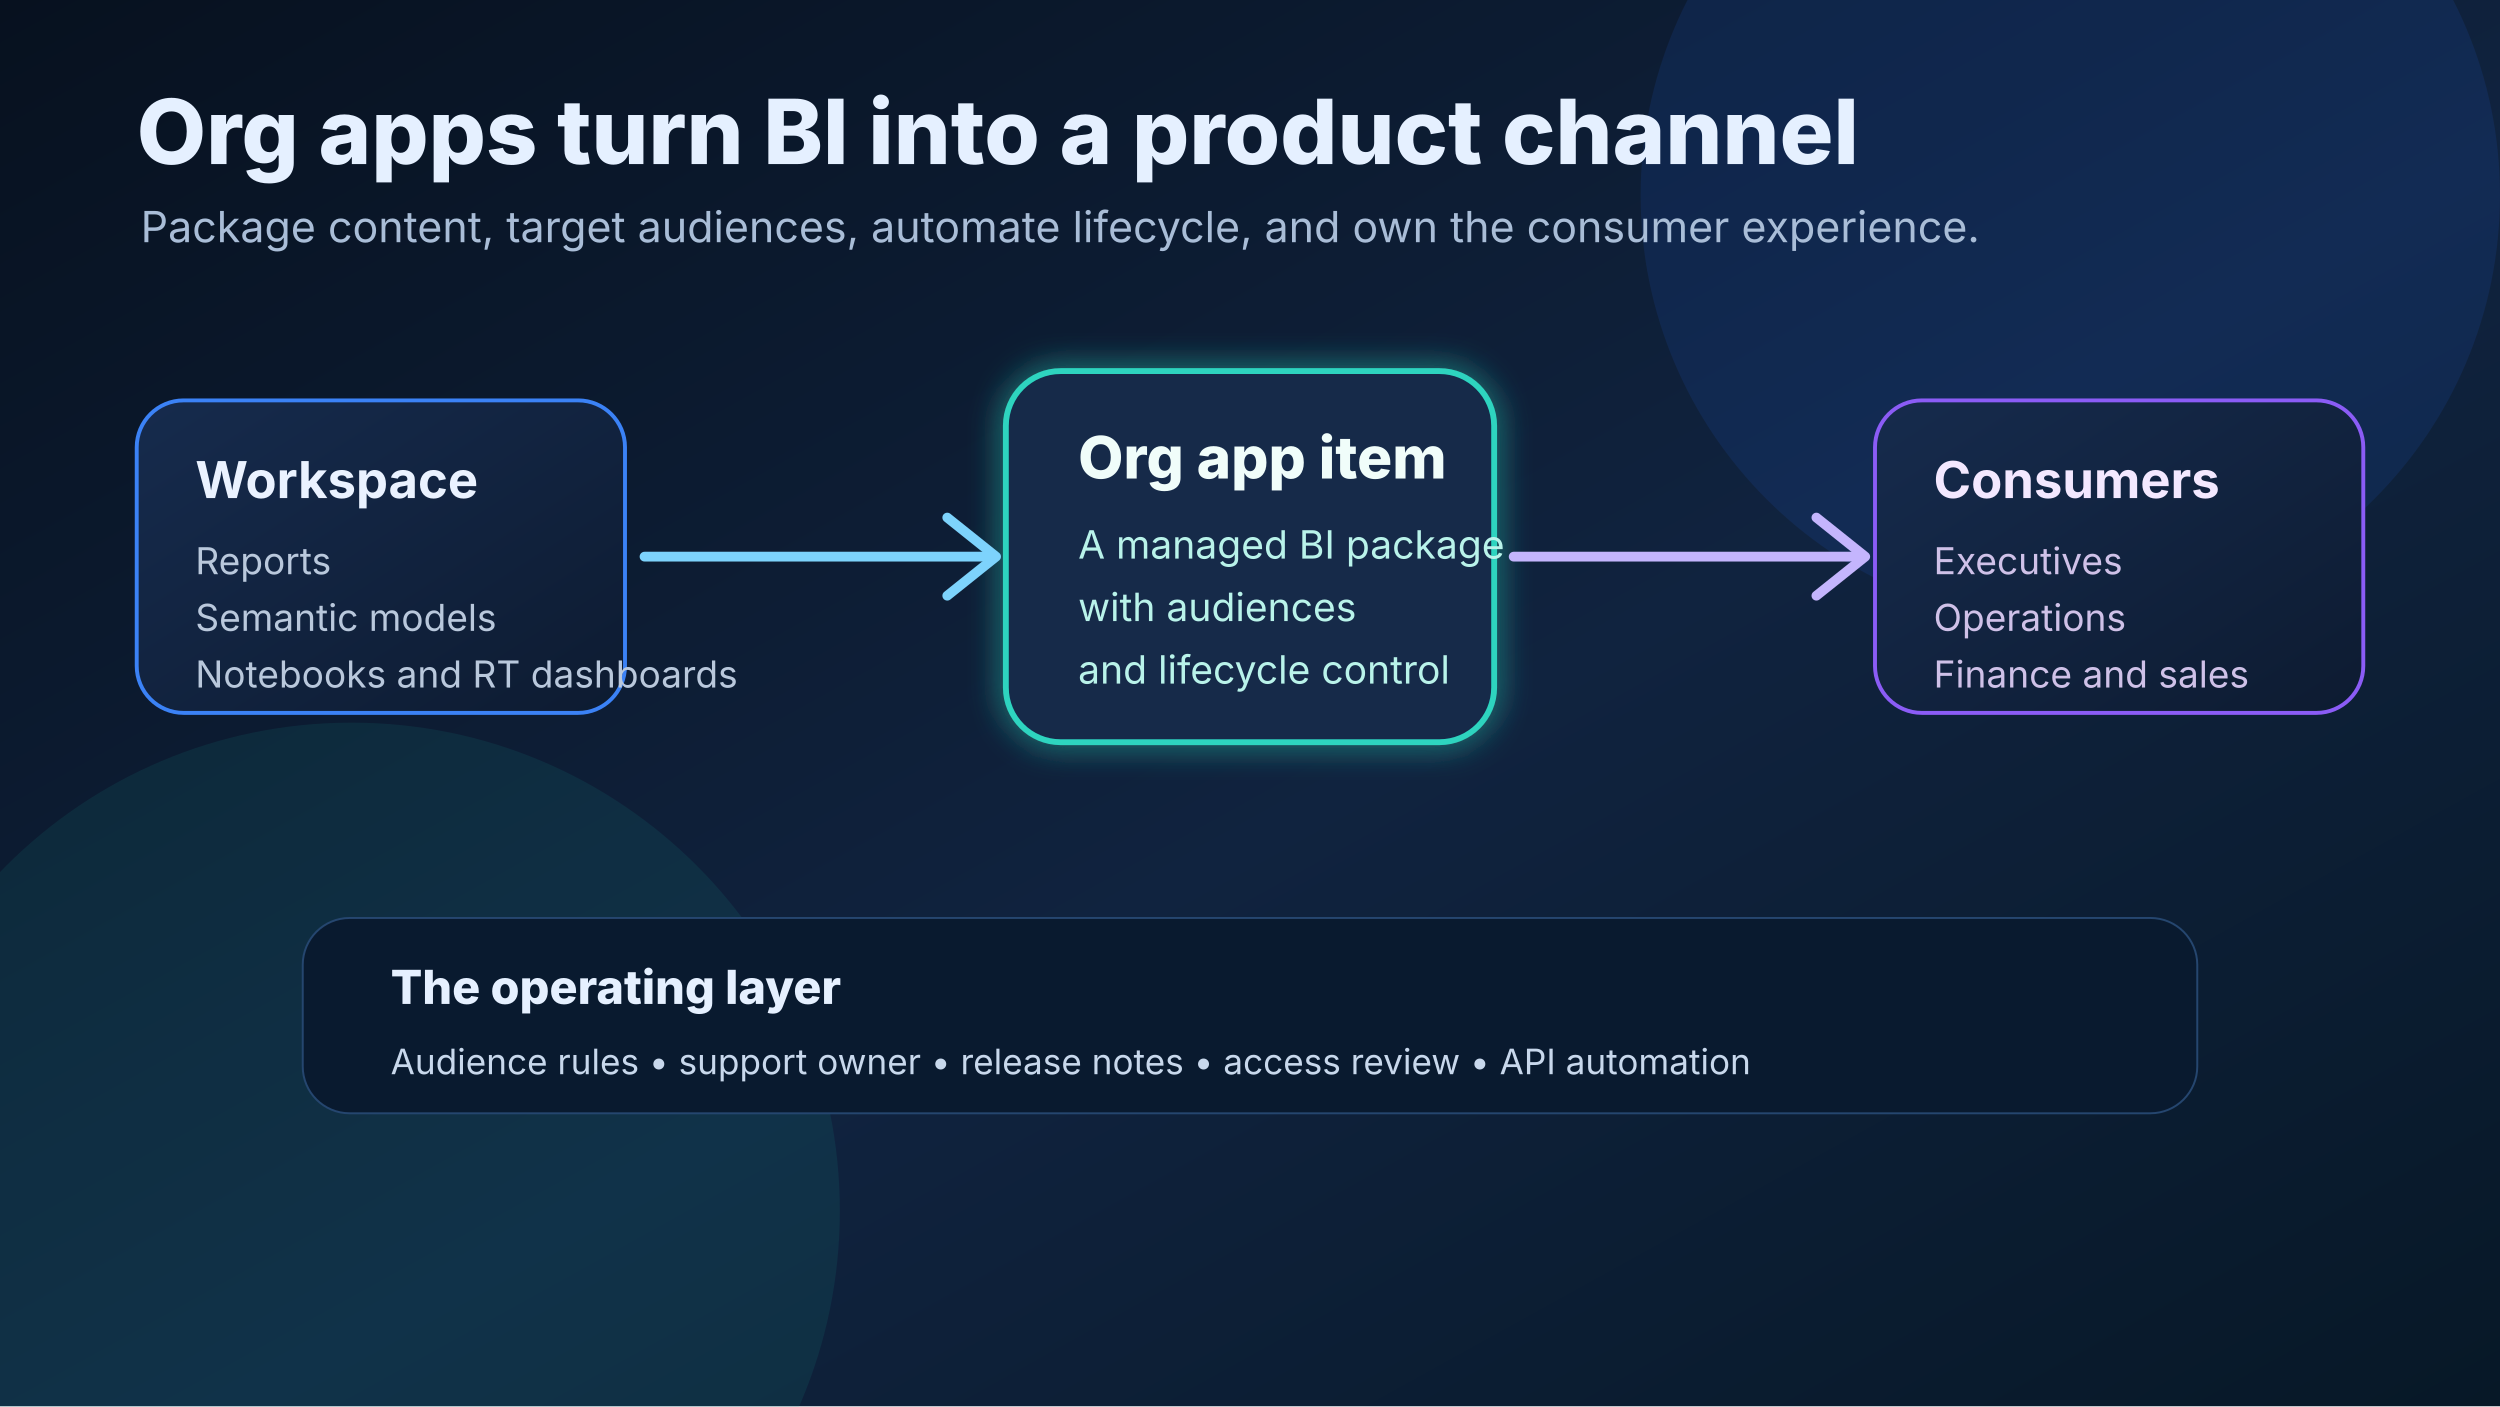
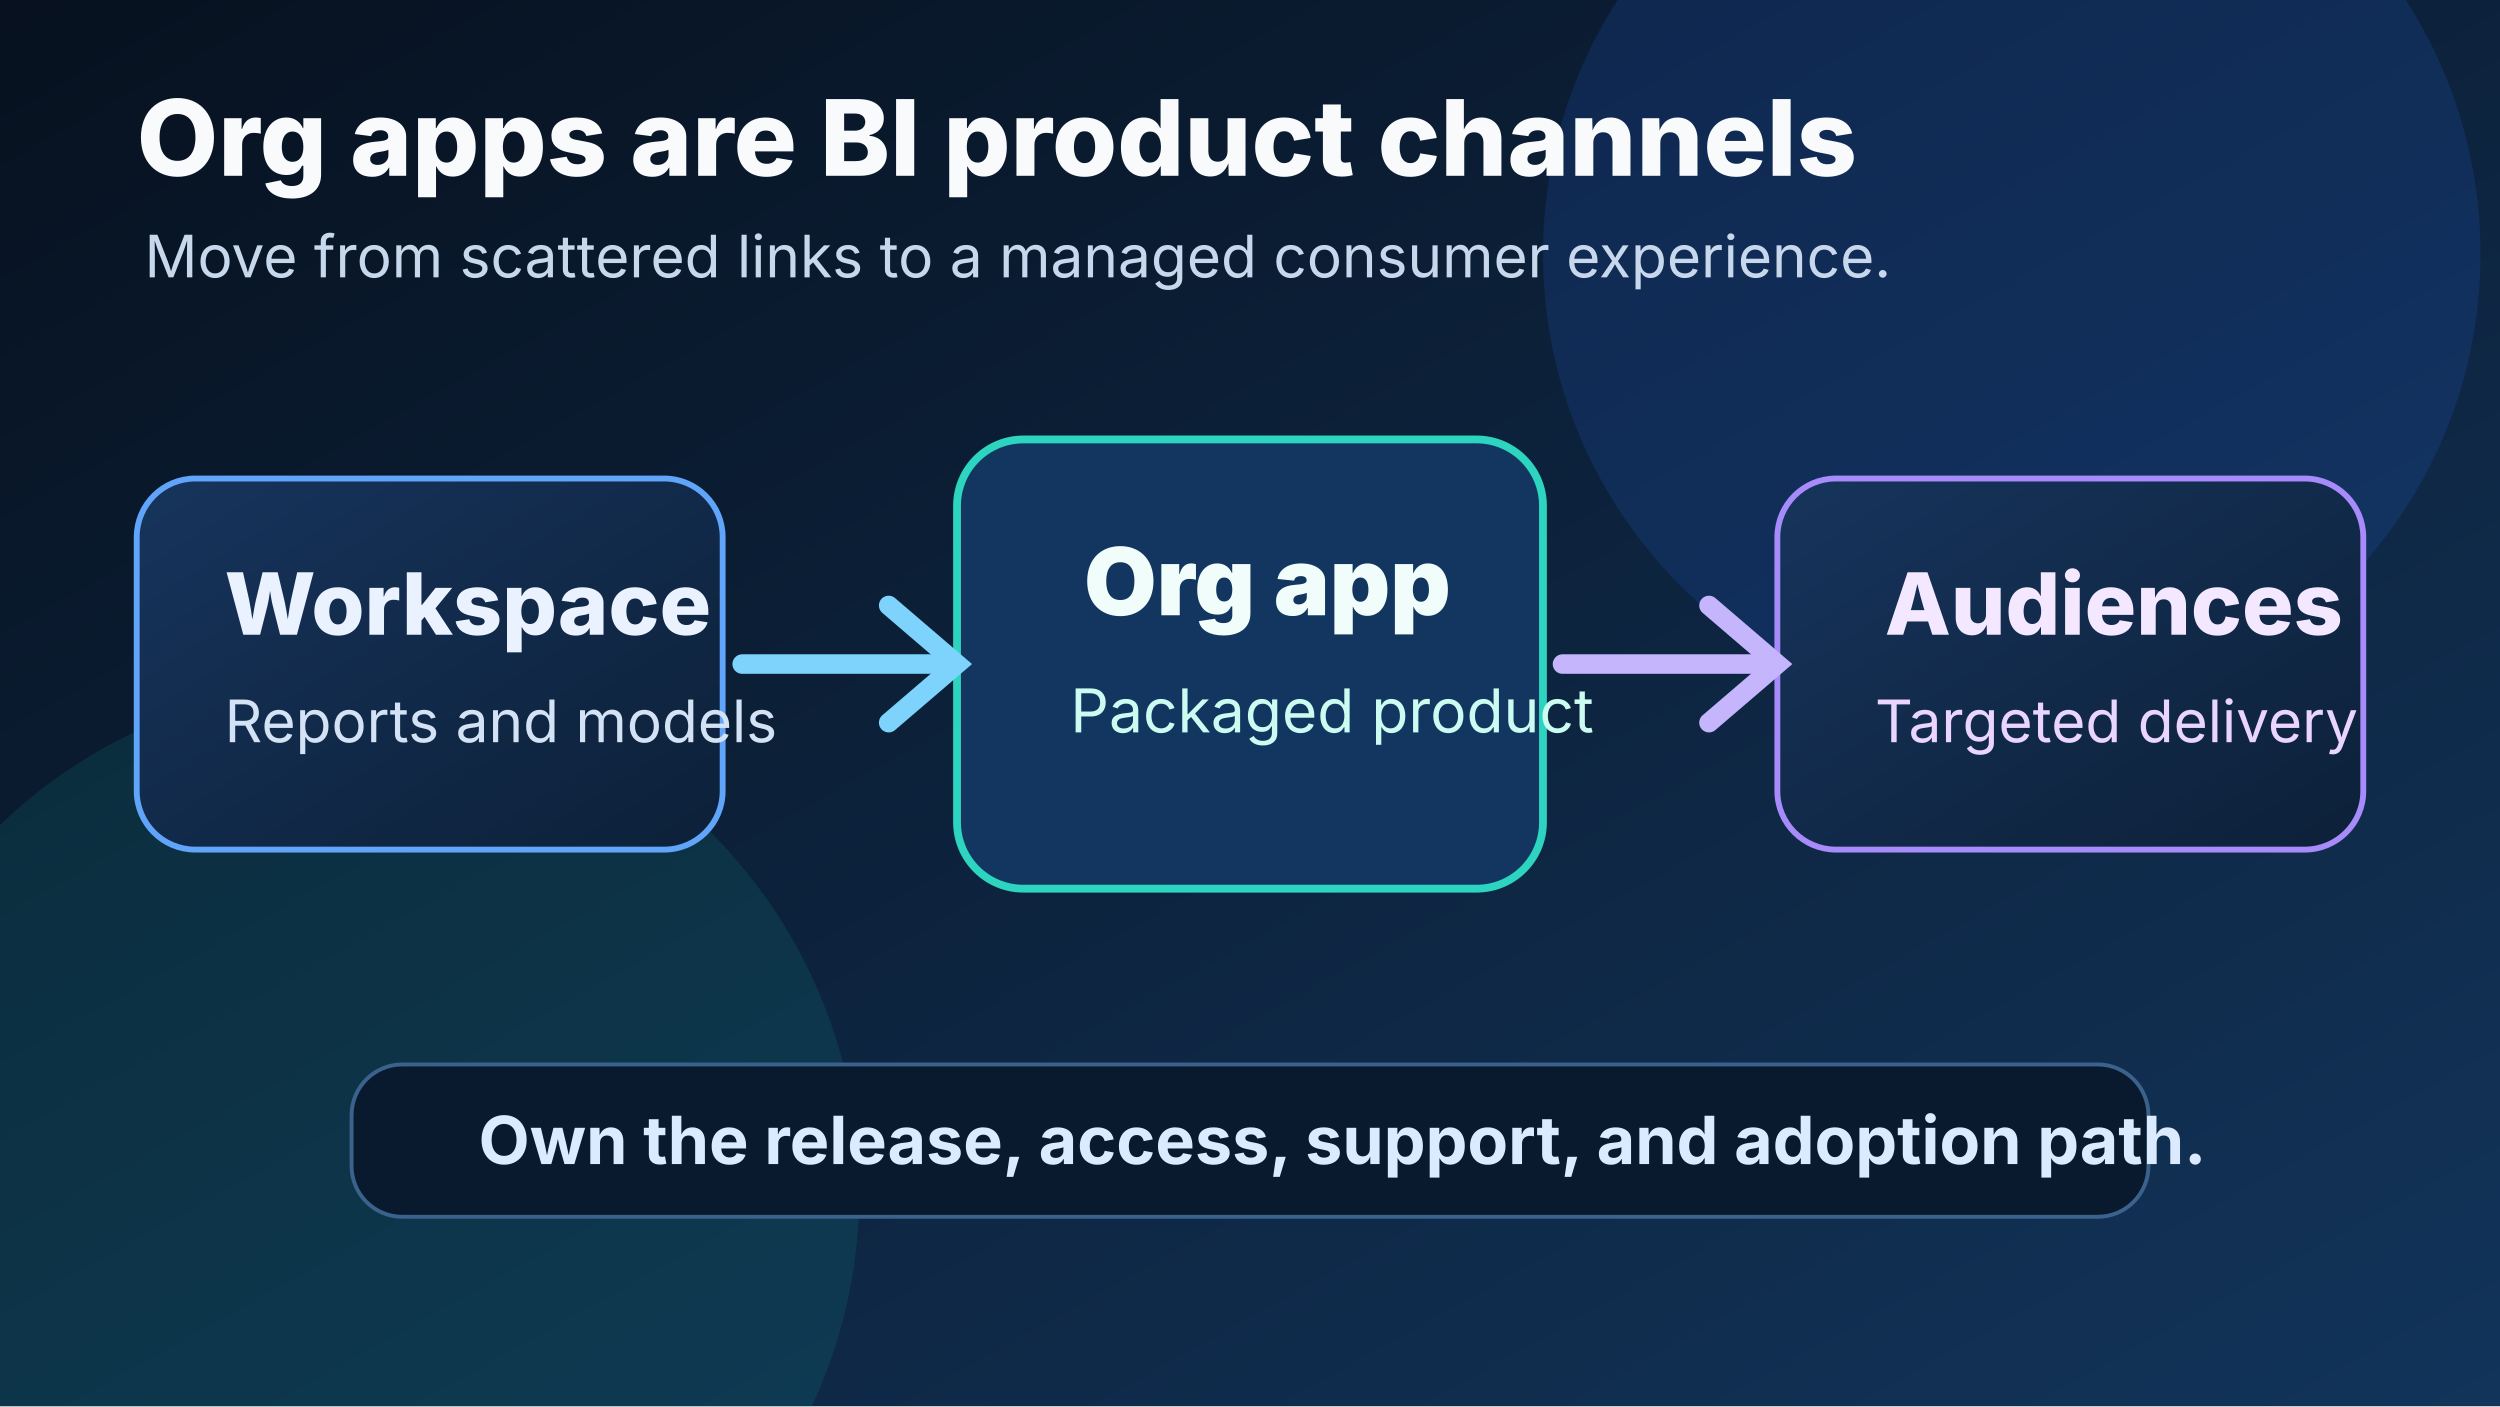
<svg xmlns="http://www.w3.org/2000/svg" viewBox="0 0 1280 720" role="img" aria-labelledby="title desc">
  <defs>
    <linearGradient id="bg" x1="0" y1="0" x2="1" y2="1">
      <stop offset="0" stop-color="#07111f" />
-       <stop offset="0.55" stop-color="#10233f" />
-       <stop offset="1" stop-color="#071827" />
+       <stop offset="1" stop-color="#12345a" />
    </linearGradient>
    <linearGradient id="card" x1="0" y1="0" x2="1" y2="1">
-       <stop offset="0" stop-color="#162b4d" />
-       <stop offset="1" stop-color="#0d1b31" />
+       <stop offset="0" stop-color="#17345c" />
+       <stop offset="1" stop-color="#0c2038" />
    </linearGradient>
-     <filter id="glow">
-       <feGaussianBlur stdDeviation="8" result="b" />
-       <feMerge>
-         <feMergeNode in="b" />
-         <feMergeNode in="SourceGraphic" />
-       </feMerge>
-     </filter>
  </defs>
  <rect width="1280" height="720" fill="url(#bg)" />
-   <circle cx="1060" cy="100" r="220" fill="#2563eb" opacity="0.12" />
-   <circle cx="180" cy="620" r="250" fill="#14b8a6" opacity="0.10" />
-   <text x="70" y="84" fill="#e5f0ff" font-family="Inter, Arial" font-size="46" font-weight="800">Org apps turn BI into a product channel</text>
-   <text x="72" y="124" fill="#a9bdd7" font-family="Inter, Arial" font-size="22">Package content, target audiences, automate lifecycle, and own the consumer experience.</text>
+   <circle cx="1030" cy="130" r="240" fill="#2563eb" opacity="0.16" />
+   <circle cx="180" cy="610" r="260" fill="#14b8a6" opacity="0.12" />
  <g font-family="Inter, Arial">
-     <rect x="70" y="205" width="250" height="160" rx="24" fill="url(#card)" stroke="#3b82f6" stroke-width="2" />
-     <text x="100" y="255" fill="#eaf2ff" font-size="26" font-weight="750">Workspace</text>
-     <text x="100" y="294" fill="#b9c8dc" font-size="19">Reports</text>
-     <text x="100" y="323" fill="#b9c8dc" font-size="19">Semantic models</text>
-     <text x="100" y="352" fill="#b9c8dc" font-size="19">Notebooks and RT dashboards</text>
-     <rect x="515" y="190" width="250" height="190" rx="28" fill="#13294a" stroke="#2dd4bf" stroke-width="3" filter="url(#glow)" />
-     <text x="552" y="245" fill="#f0fdfa" font-size="30" font-weight="800">Org app item</text>
-     <text x="552" y="286" fill="#b9f3ea" font-size="20">A managed BI package</text>
-     <text x="552" y="318" fill="#b9f3ea" font-size="20">with audiences</text>
-     <text x="552" y="350" fill="#b9f3ea" font-size="20">and lifecycle control</text>
-     <rect x="960" y="205" width="250" height="160" rx="24" fill="url(#card)" stroke="#8b5cf6" stroke-width="2" />
-     <text x="990" y="255" fill="#f3e8ff" font-size="26" font-weight="750">Consumers</text>
-     <text x="990" y="294" fill="#cfc1e8" font-size="19">Executives</text>
-     <text x="990" y="323" fill="#cfc1e8" font-size="19">Operations</text>
-     <text x="990" y="352" fill="#cfc1e8" font-size="19">Finance and sales</text>
-     <path d="M330 285 C390 285 450 285 505 285" fill="none" stroke="#7dd3fc" stroke-width="5" stroke-linecap="round" />
-     <path d="M485 265 L510 285 L485 305" fill="none" stroke="#7dd3fc" stroke-width="5" stroke-linecap="round" stroke-linejoin="round" />
-     <path d="M775 285 C835 285 895 285 950 285" fill="none" stroke="#c4b5fd" stroke-width="5" stroke-linecap="round" />
-     <path d="M930 265 L955 285 L930 305" fill="none" stroke="#c4b5fd" stroke-width="5" stroke-linecap="round" stroke-linejoin="round" />
-     <rect x="155" y="470" width="970" height="100" rx="24" fill="#091a2f" stroke="#25466f" />
-     <text x="200" y="514" fill="#e5f0ff" font-size="24" font-weight="760">The operating layer</text>
-     <text x="200" y="550" fill="#c8d8ec" font-size="18">Audience rules  •  support owner  •  release notes  •  access review  •  API automation</text>
+     <text x="70" y="90" fill="#f8fafc" font-size="54" font-weight="800">Org apps are BI product channels</text>
+     <text x="74" y="142" fill="#c8d8ec" font-size="30">Move from scattered links to a managed consumer experience.</text>
+     <rect x="70" y="245" width="300" height="190" rx="30" fill="url(#card)" stroke="#60a5fa" stroke-width="3" />
+     <text x="115" y="325" fill="#eaf2ff" font-size="44" font-weight="800">Workspace</text>
+     <text x="115" y="380" fill="#d3e2f5" font-size="30">Reports and models</text>
+     <rect x="490" y="225" width="300" height="230" rx="34" fill="#123660" stroke="#2dd4bf" stroke-width="4" />
+     <text x="555" y="315" fill="#f0fdfa" font-size="48" font-weight="850">Org app</text>
+     <text x="548" y="375" fill="#ccfbf1" font-size="31">Packaged product</text>
+     <rect x="910" y="245" width="300" height="190" rx="30" fill="url(#card)" stroke="#a78bfa" stroke-width="3" />
+     <text x="965" y="325" fill="#f3e8ff" font-size="44" font-weight="800">Audiences</text>
+     <text x="960" y="380" fill="#e9d5ff" font-size="30">Targeted delivery</text>
+     <path d="M380 340 H480" stroke="#7dd3fc" stroke-width="10" stroke-linecap="round" />
+     <path d="M455 310 L490 340 L455 370" fill="none" stroke="#7dd3fc" stroke-width="10" stroke-linecap="round" />
+     <path d="M800 340 H900" stroke="#c4b5fd" stroke-width="10" stroke-linecap="round" />
+     <path d="M875 310 L910 340 L875 370" fill="none" stroke="#c4b5fd" stroke-width="10" stroke-linecap="round" />
+     <rect x="180" y="545" width="920" height="78" rx="26" fill="#091a2f" stroke="#3b628d" stroke-width="2" />
+     <text x="245" y="596" fill="#dbeafe" font-size="34" font-weight="750">Own the release, access, support, and adoption path.</text>
  </g>
</svg>
